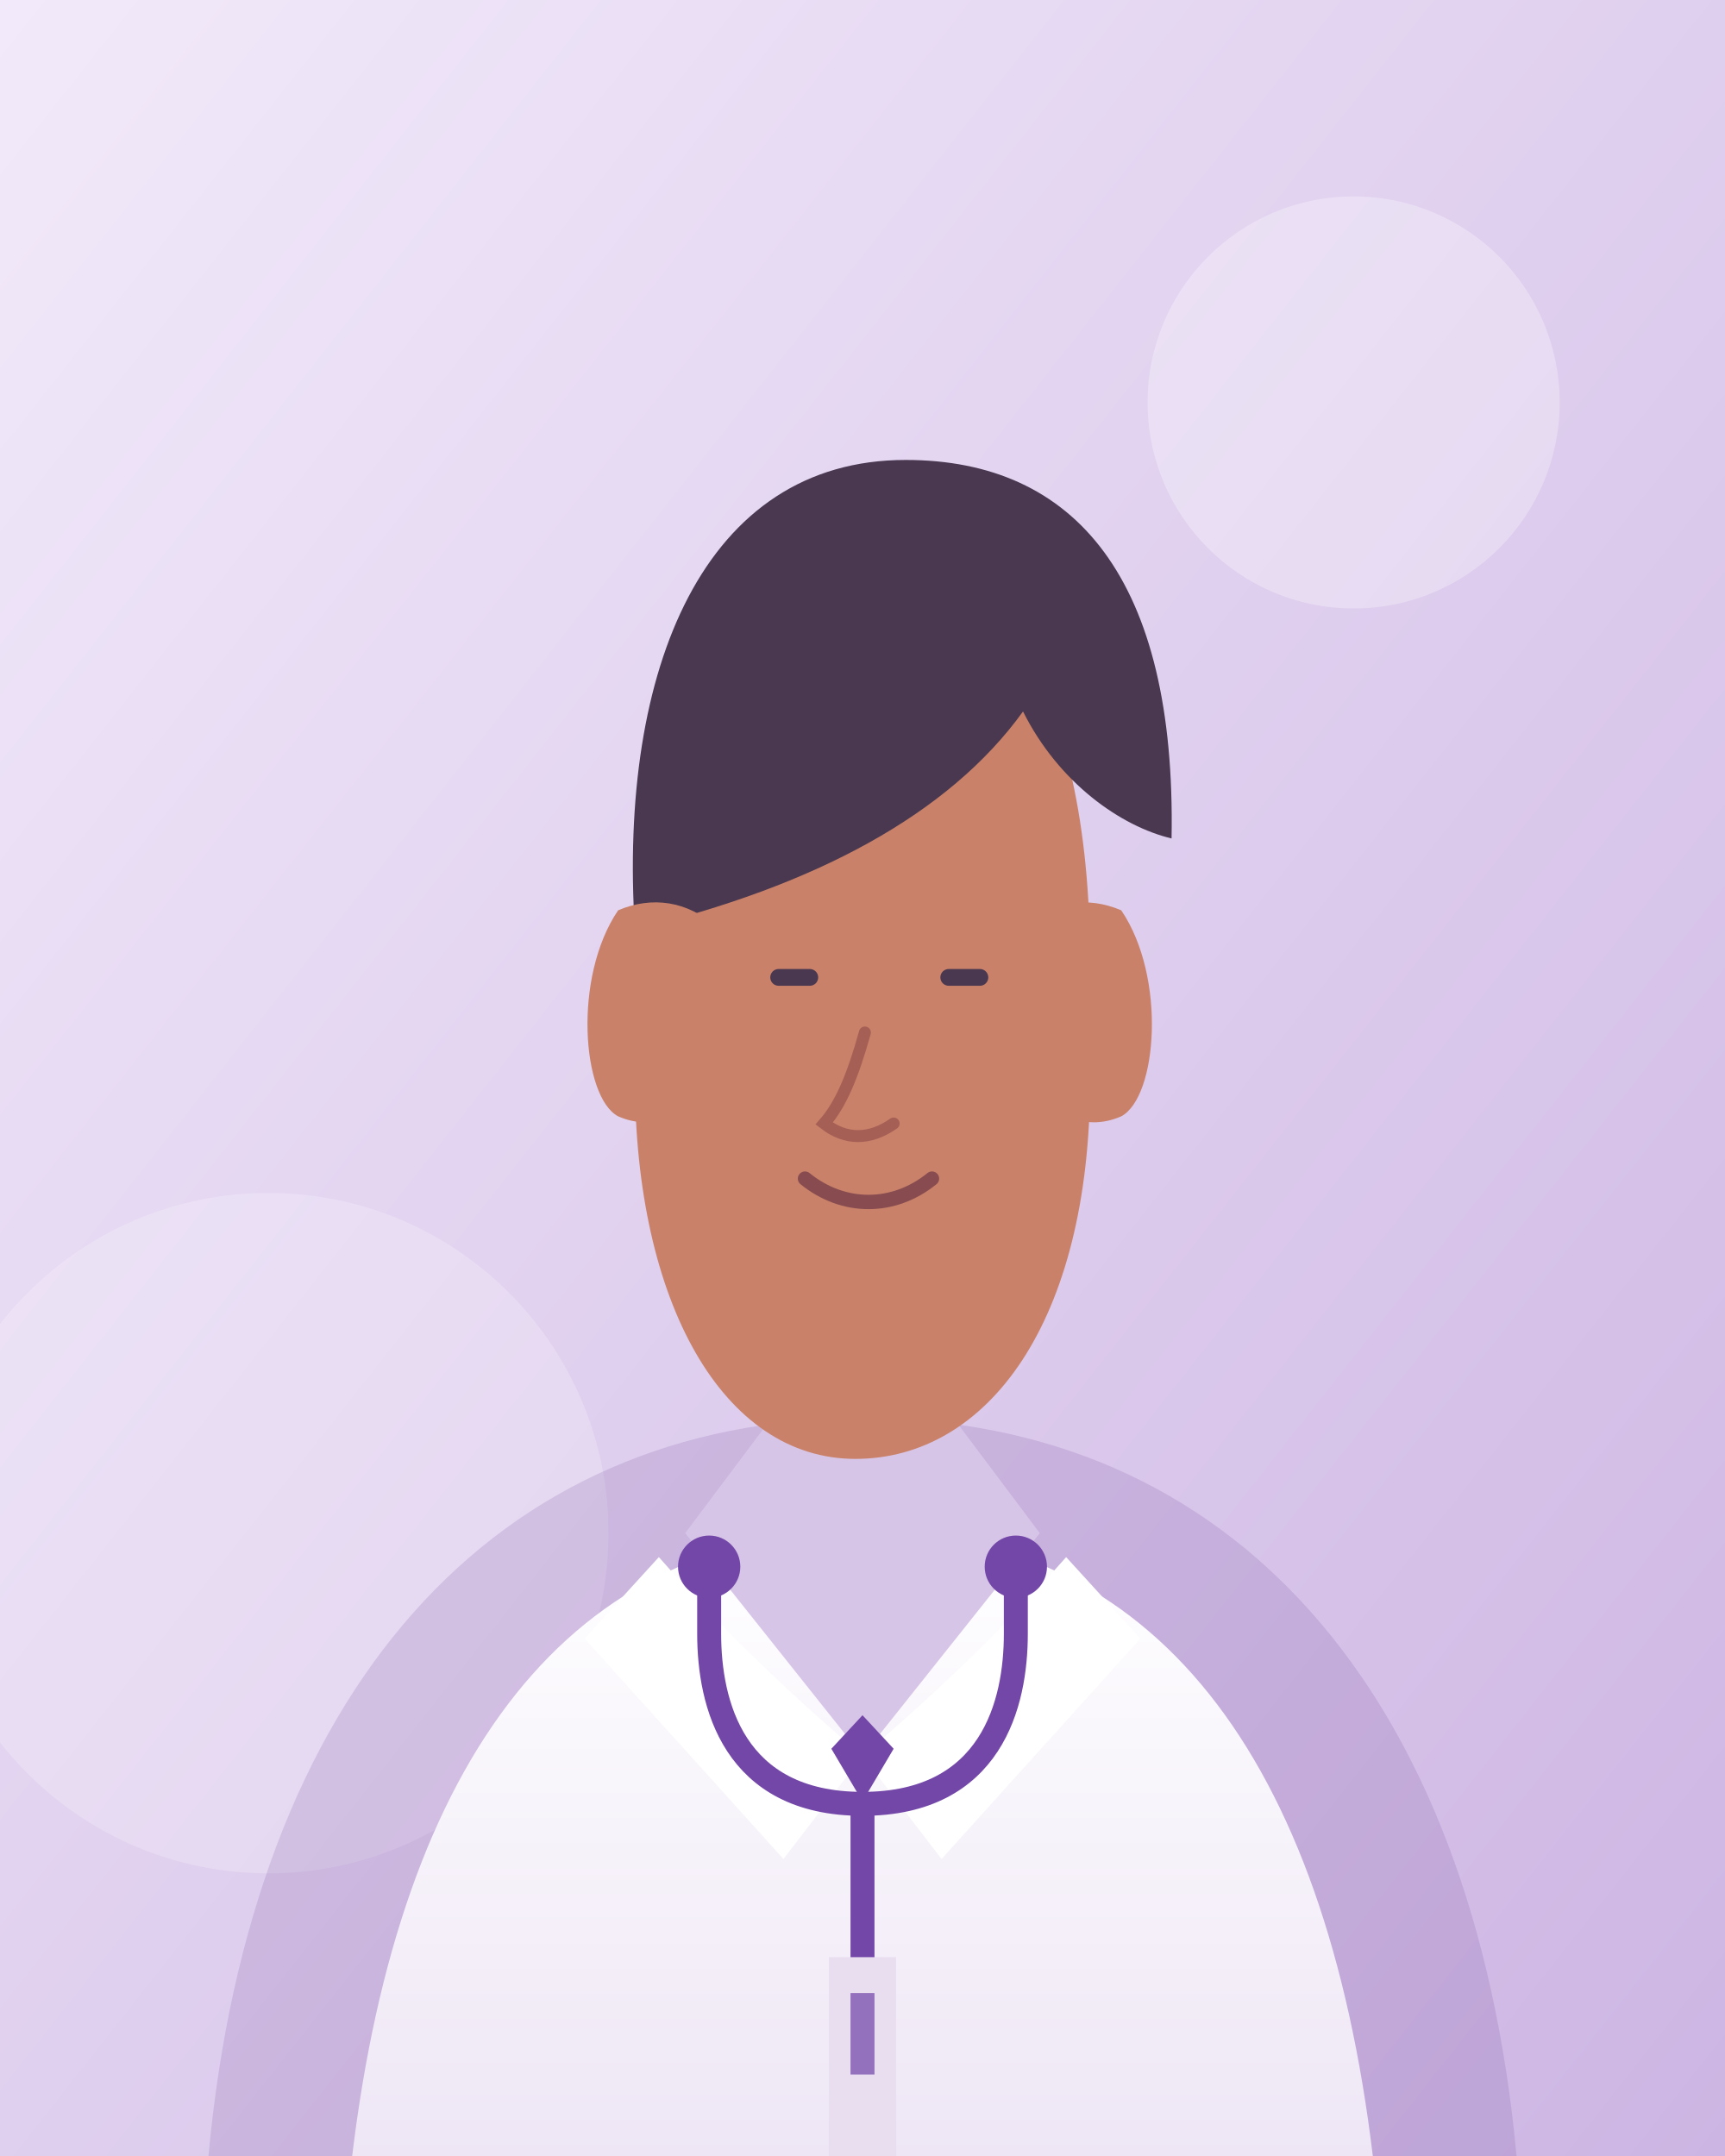
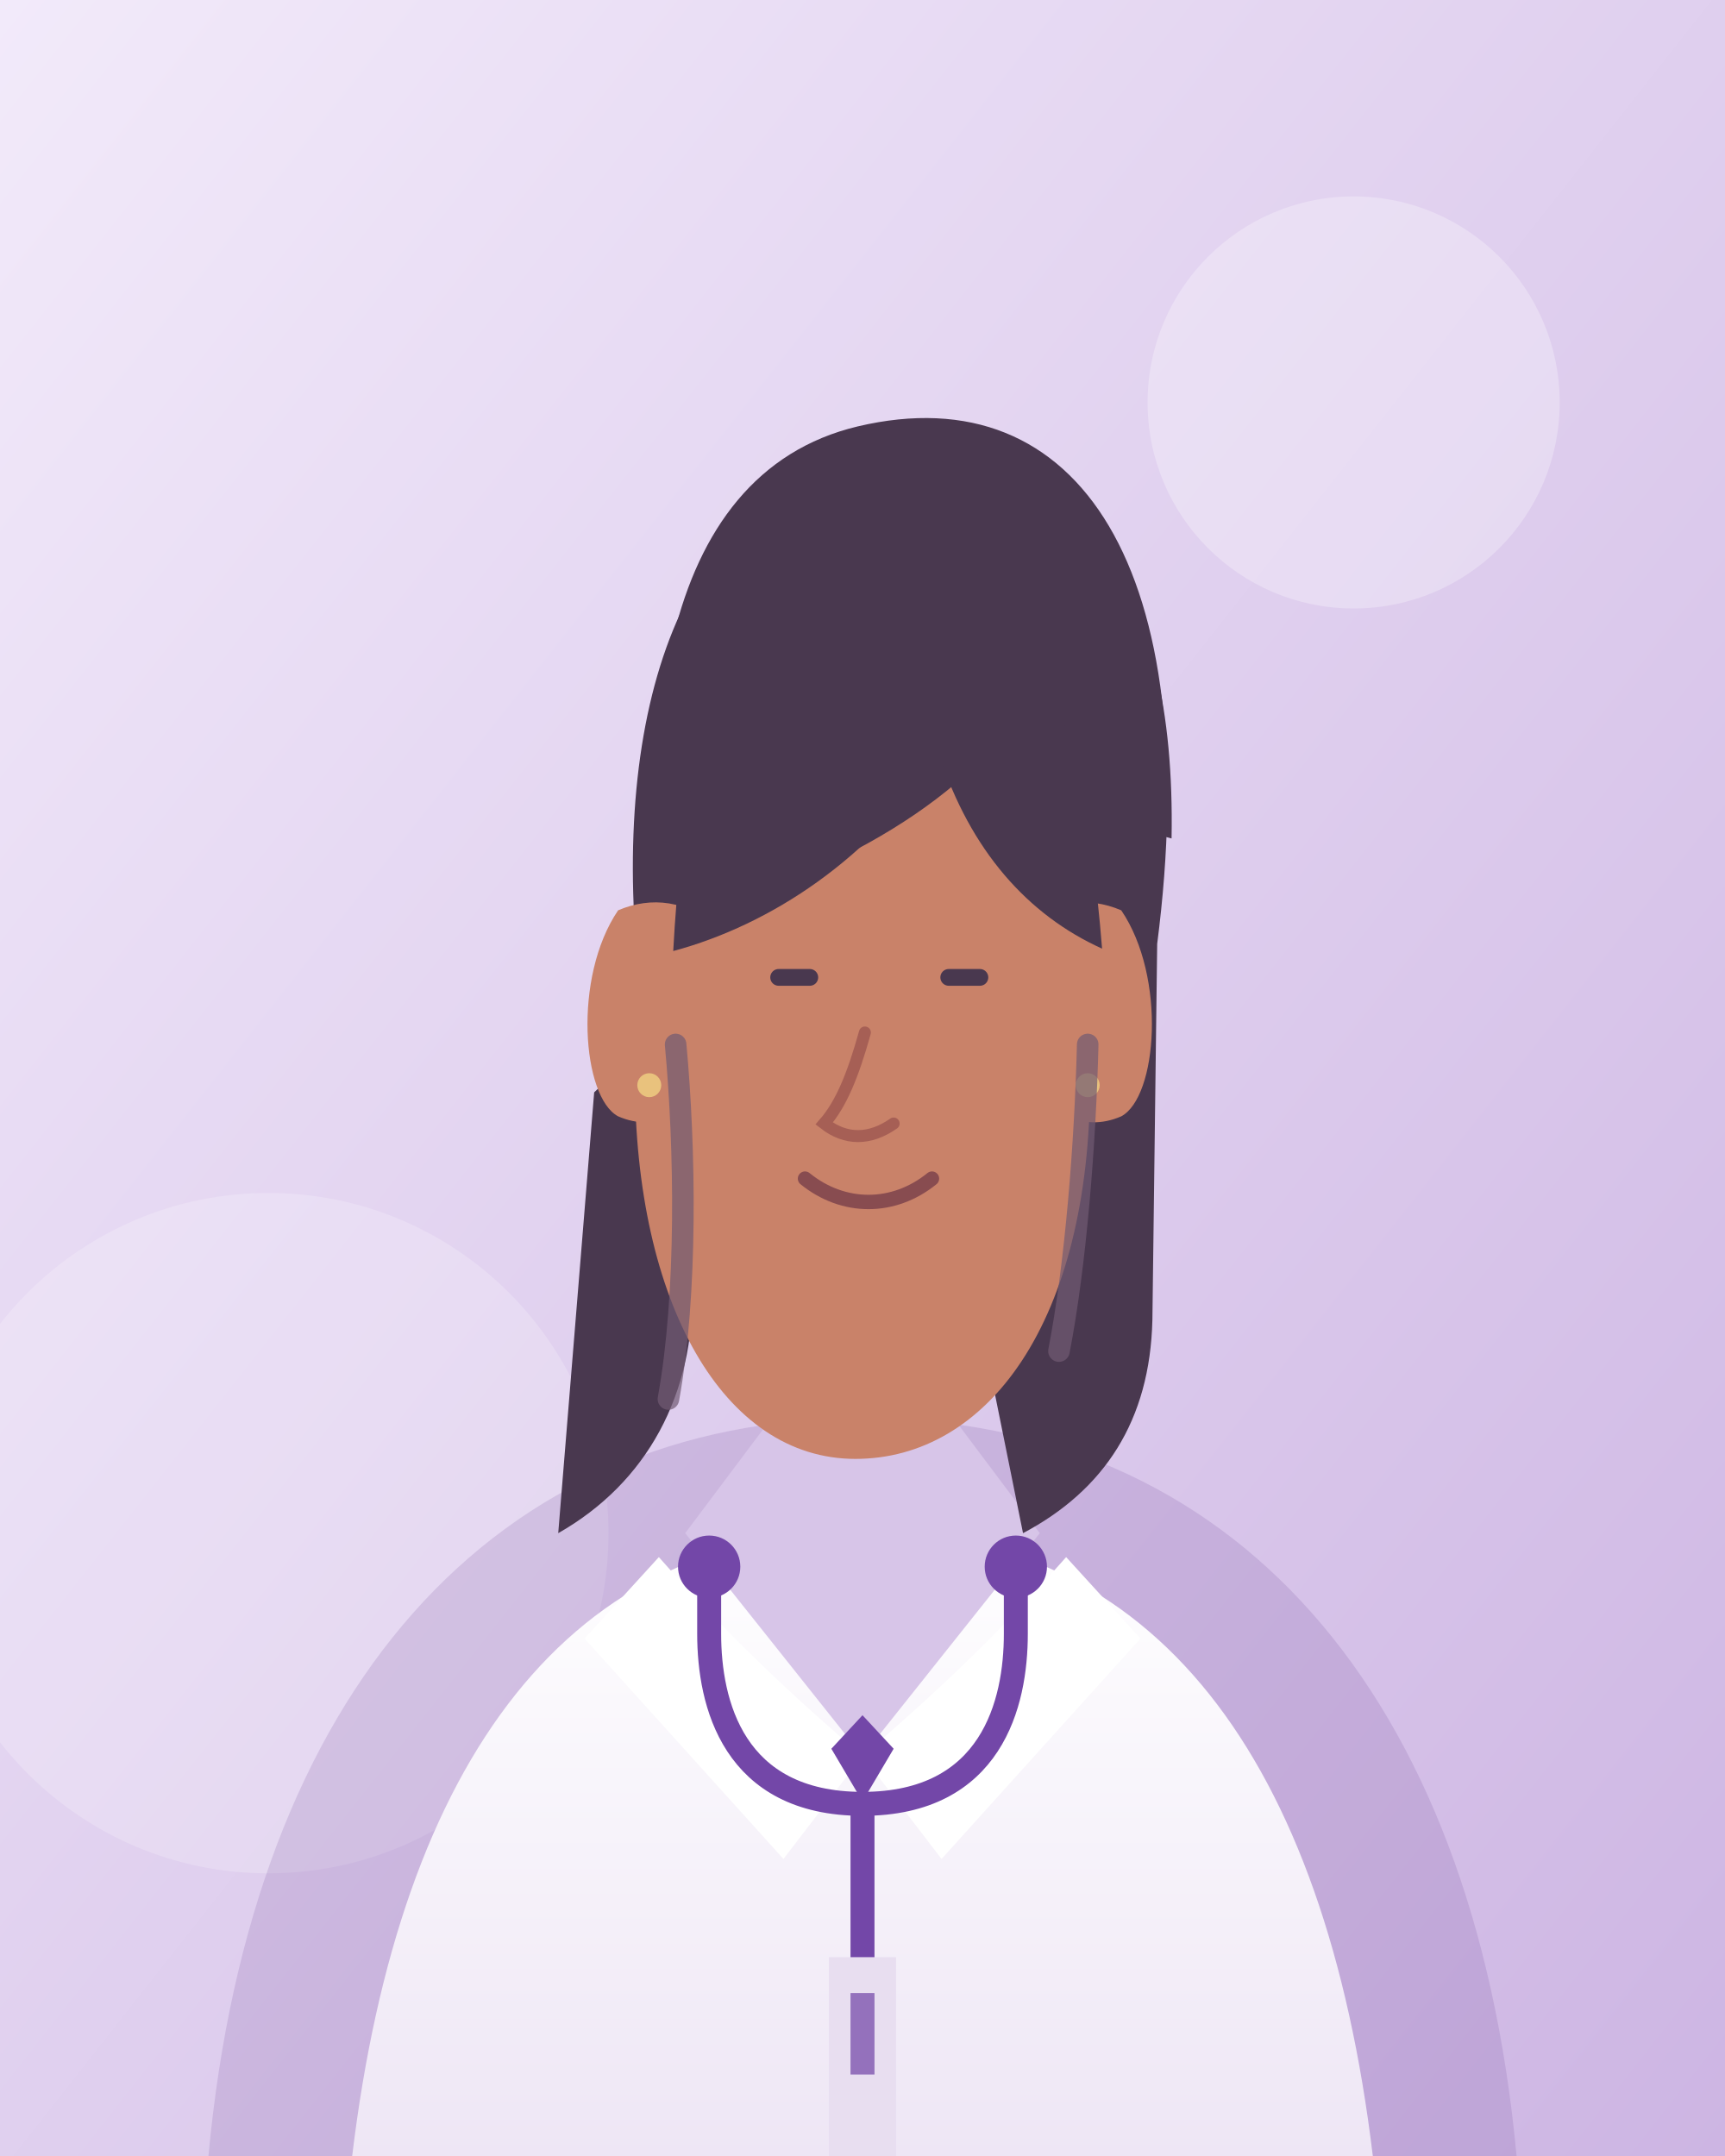
<svg xmlns="http://www.w3.org/2000/svg" viewBox="0 0 720 900" role="img" aria-labelledby="title description">
  <defs>
    <linearGradient id="background" x1="0" y1="0" x2="1" y2="1">
      <stop offset="0" stop-color="#f2eafa" />
      <stop offset="1" stop-color="#cdb5e3" />
    </linearGradient>
    <linearGradient id="coat" x1="0" y1="0" x2="0" y2="1">
      <stop offset="0" stop-color="#fff" />
      <stop offset="1" stop-color="#eee6f5" />
    </linearGradient>
  </defs>
  <rect width="720" height="900" fill="url(#background)" />
  <circle cx="565" cy="168" r="86" fill="#fff" opacity=".28" />
  <circle cx="112" cy="640" r="142" fill="#fff" opacity=".2" />
  <path d="M87 900c18-194 119-308 273-308s255 114 273 308z" fill="#73509a" opacity=".18" />
  <path d="M147 900c20-166 91-261 213-261s193 95 213 261z" fill="url(#coat)" />
  <path d="m286 640 74 93 74-93-36-48h-76z" fill="#d7c5e8" />
+   <path d="M283 422c-21-112-9-224 75-244 93-22 145 61 125 216l-2 157c-1 42-20 71-54 89l-20-99c34-41 49-126 32-206-21-16-37-45-46-79-26 45-65 73-112 91l8 190c1 45-19 82-56 103l15-184z" fill="#49384f" />
  <path d="M283 411c0-117 36-181 77-181 53 0 95 55 95 172v49c0 101-43 158-98 158s-92-65-92-159z" fill="#c98269" />
  <path d="M265 388c-7-109 29-196 113-196 71 0 113 50 111 158-21-5-47-23-62-53-31 43-87 73-162 91z" fill="#49384f" />
  <path d="M258 380c14-6 29-4 41 7v58c-9 20-25 28-41 21-15-8-19-58 0-86zm210 0c-14-6-29-4-41 7v58c9 20 25 28 41 21 15-8 19-58 0-86z" fill="#c98269" />
+   <circle cx="271" cy="453" r="5" fill="#e9c27d" />
+   <circle cx="454" cy="453" r="5" fill="#e9c27d" />
  <path d="M325 408h13m58 0h13" stroke="#49384f" stroke-linecap="round" stroke-width="7" />
  <path d="M361 431c-5 18-10 30-17 38 9 7 19 7 29 0" fill="none" stroke="#a65f55" stroke-linecap="round" stroke-width="5" />
  <path d="M336 492c16 13 37 13 53 0" fill="none" stroke="#884c50" stroke-linecap="round" stroke-width="6" />
  <path d="M275 650c30 34 57 59 85 83l-33 43-83-92zm170 0c-30 34-57 59-85 83l33 43 83-92z" fill="#fff" />
  <path d="m347 730 13 22 13-22-13-14z" fill="#7347a8" />
  <path d="M360 753v99m0-99c-54 0-64-42-64-71v-20m64 91c54 0 64-42 64-71v-20" fill="none" stroke="#7347a8" stroke-linecap="round" stroke-width="10" />
  <circle cx="296" cy="654" r="13" fill="#7347a8" />
  <circle cx="424" cy="654" r="13" fill="#7347a8" />
  <path d="M346 817h28v83h-28z" fill="#e8def0" />
  <path d="M355 832h10v34h-10z" fill="#7347a8" opacity=".72" />
+   <path d="M281 397c41-11 83-39 111-82 13 40 37 67 68 81-9-113-38-169-91-169-55 0-82 58-88 170z" fill="#49384f" />
+   <path d="M282 436c4 43 5 104-3 148" fill="none" stroke="#715a72" stroke-linecap="round" stroke-width="9" opacity=".7" />
+   <path d="M454 436c-1 41-5 92-12 128" fill="none" stroke="#715a72" stroke-linecap="round" stroke-width="9" opacity=".7" />
</svg>
